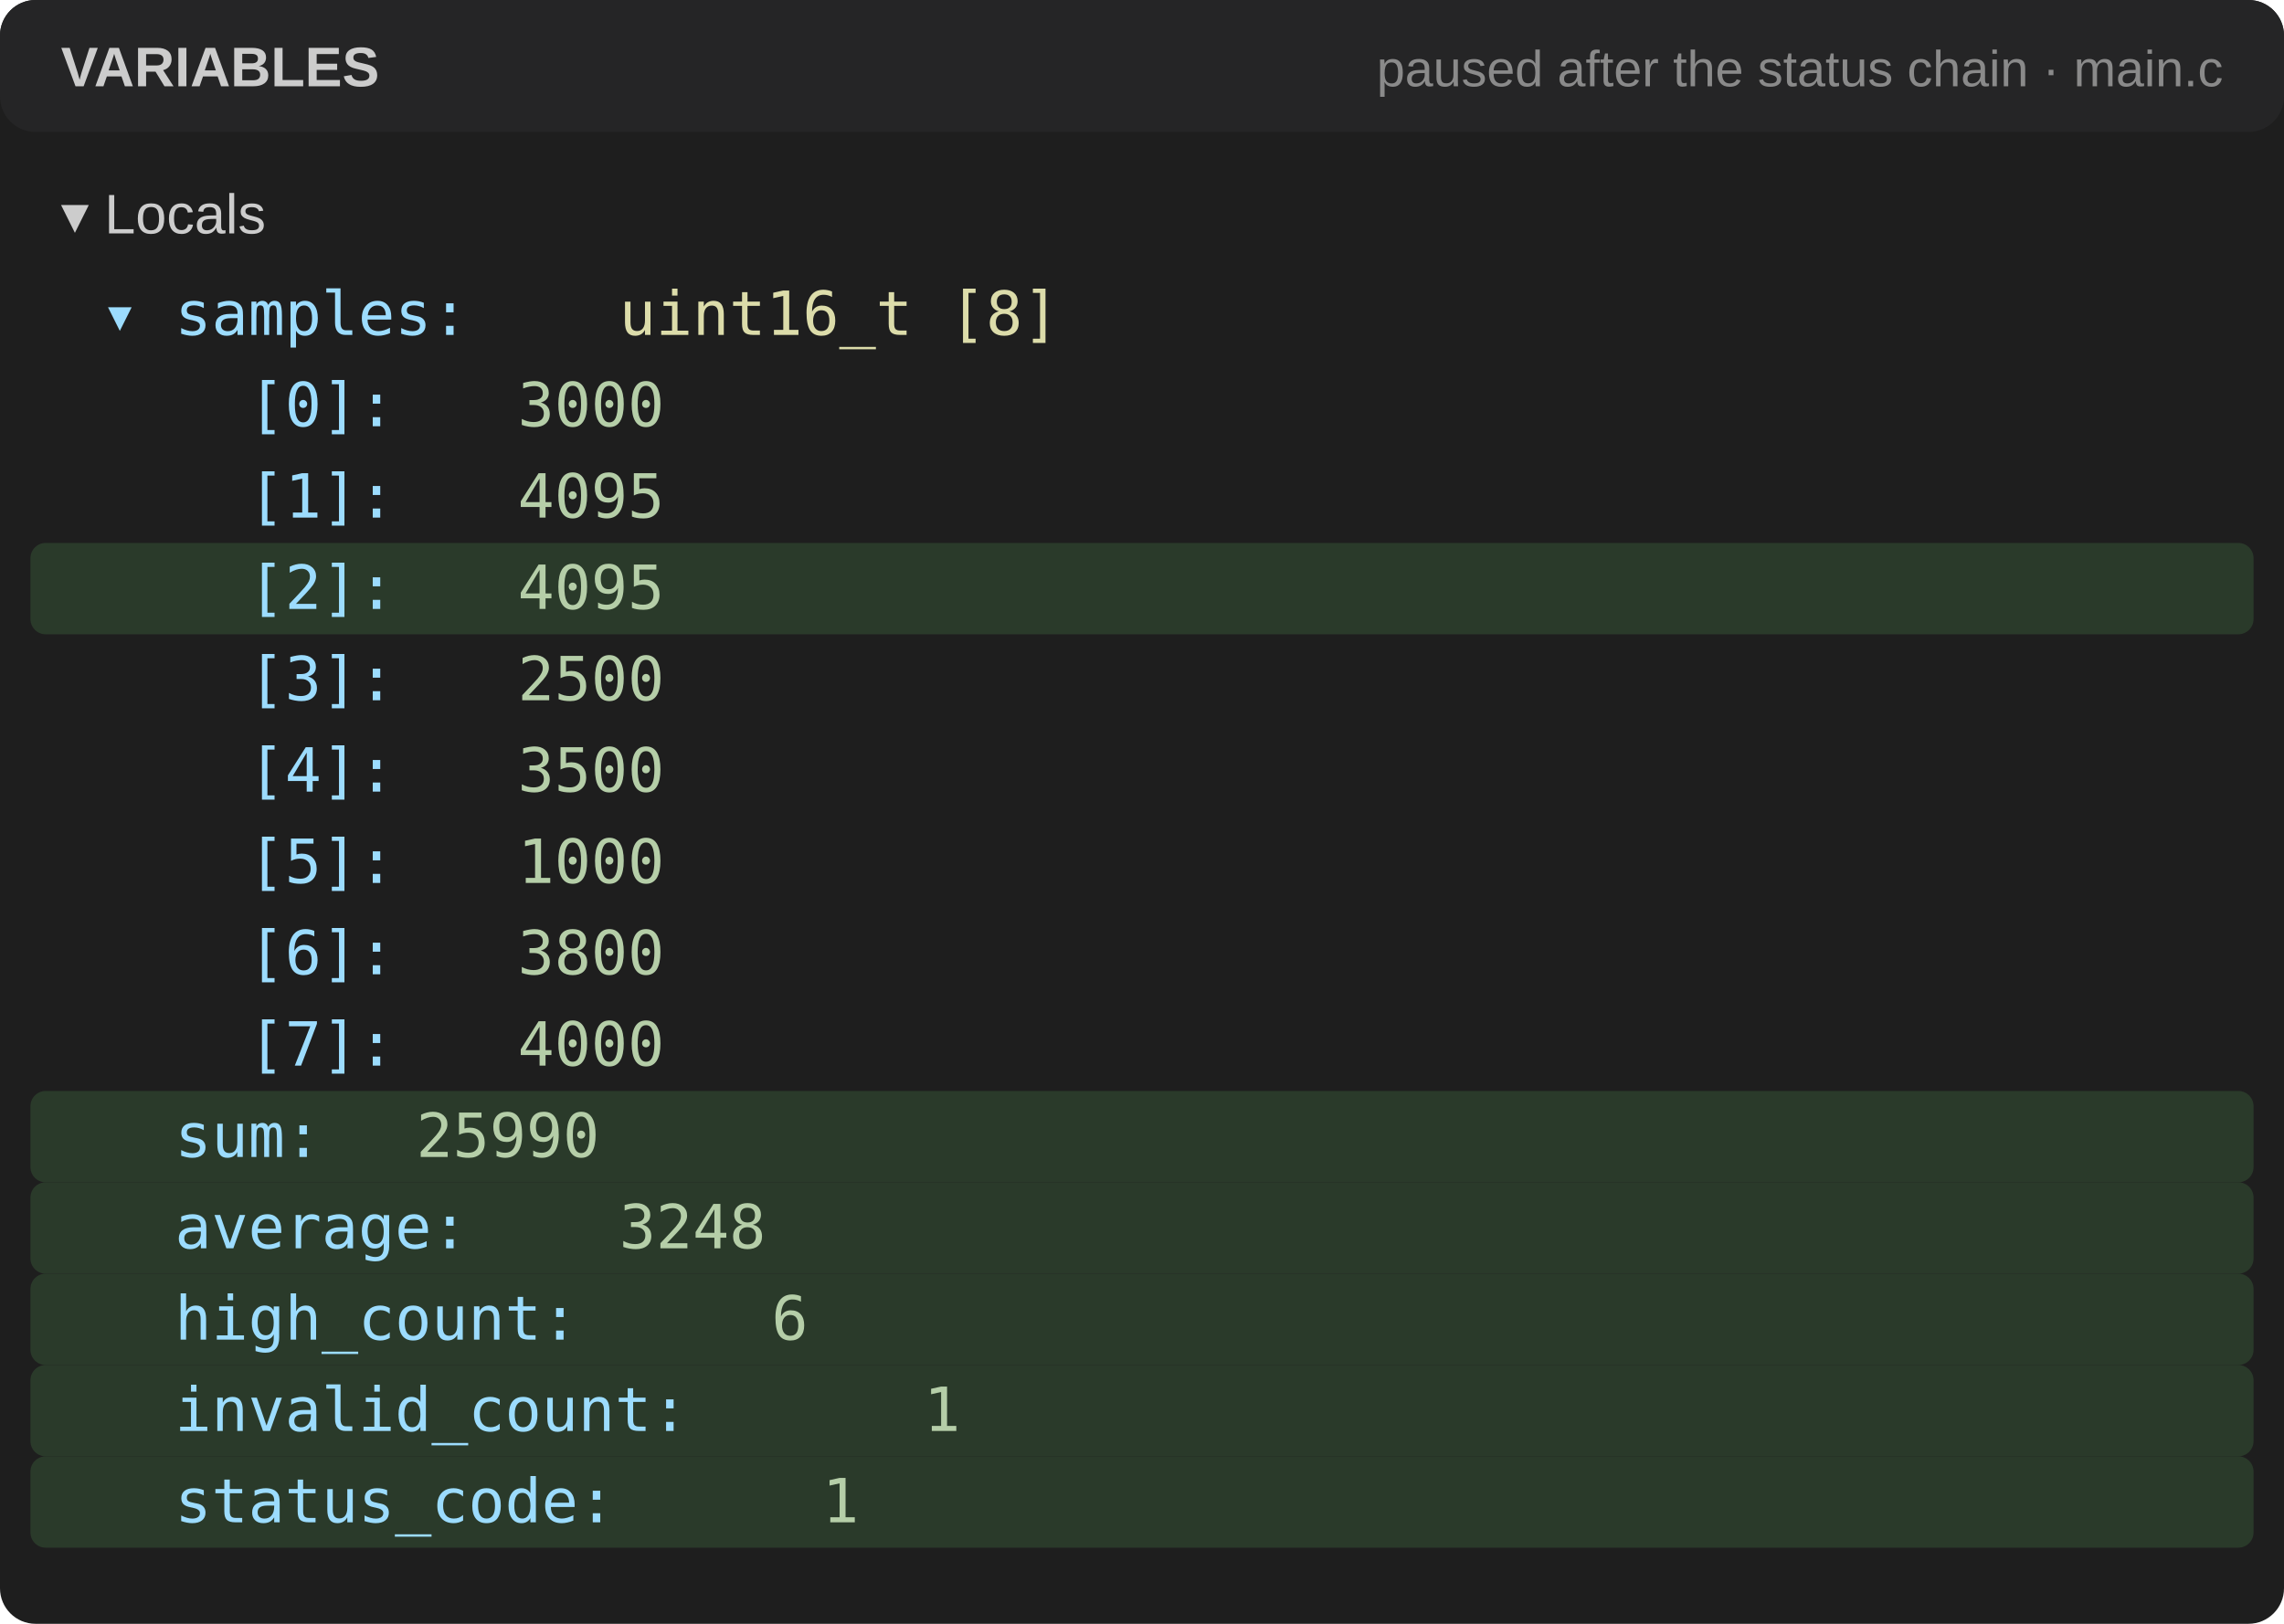
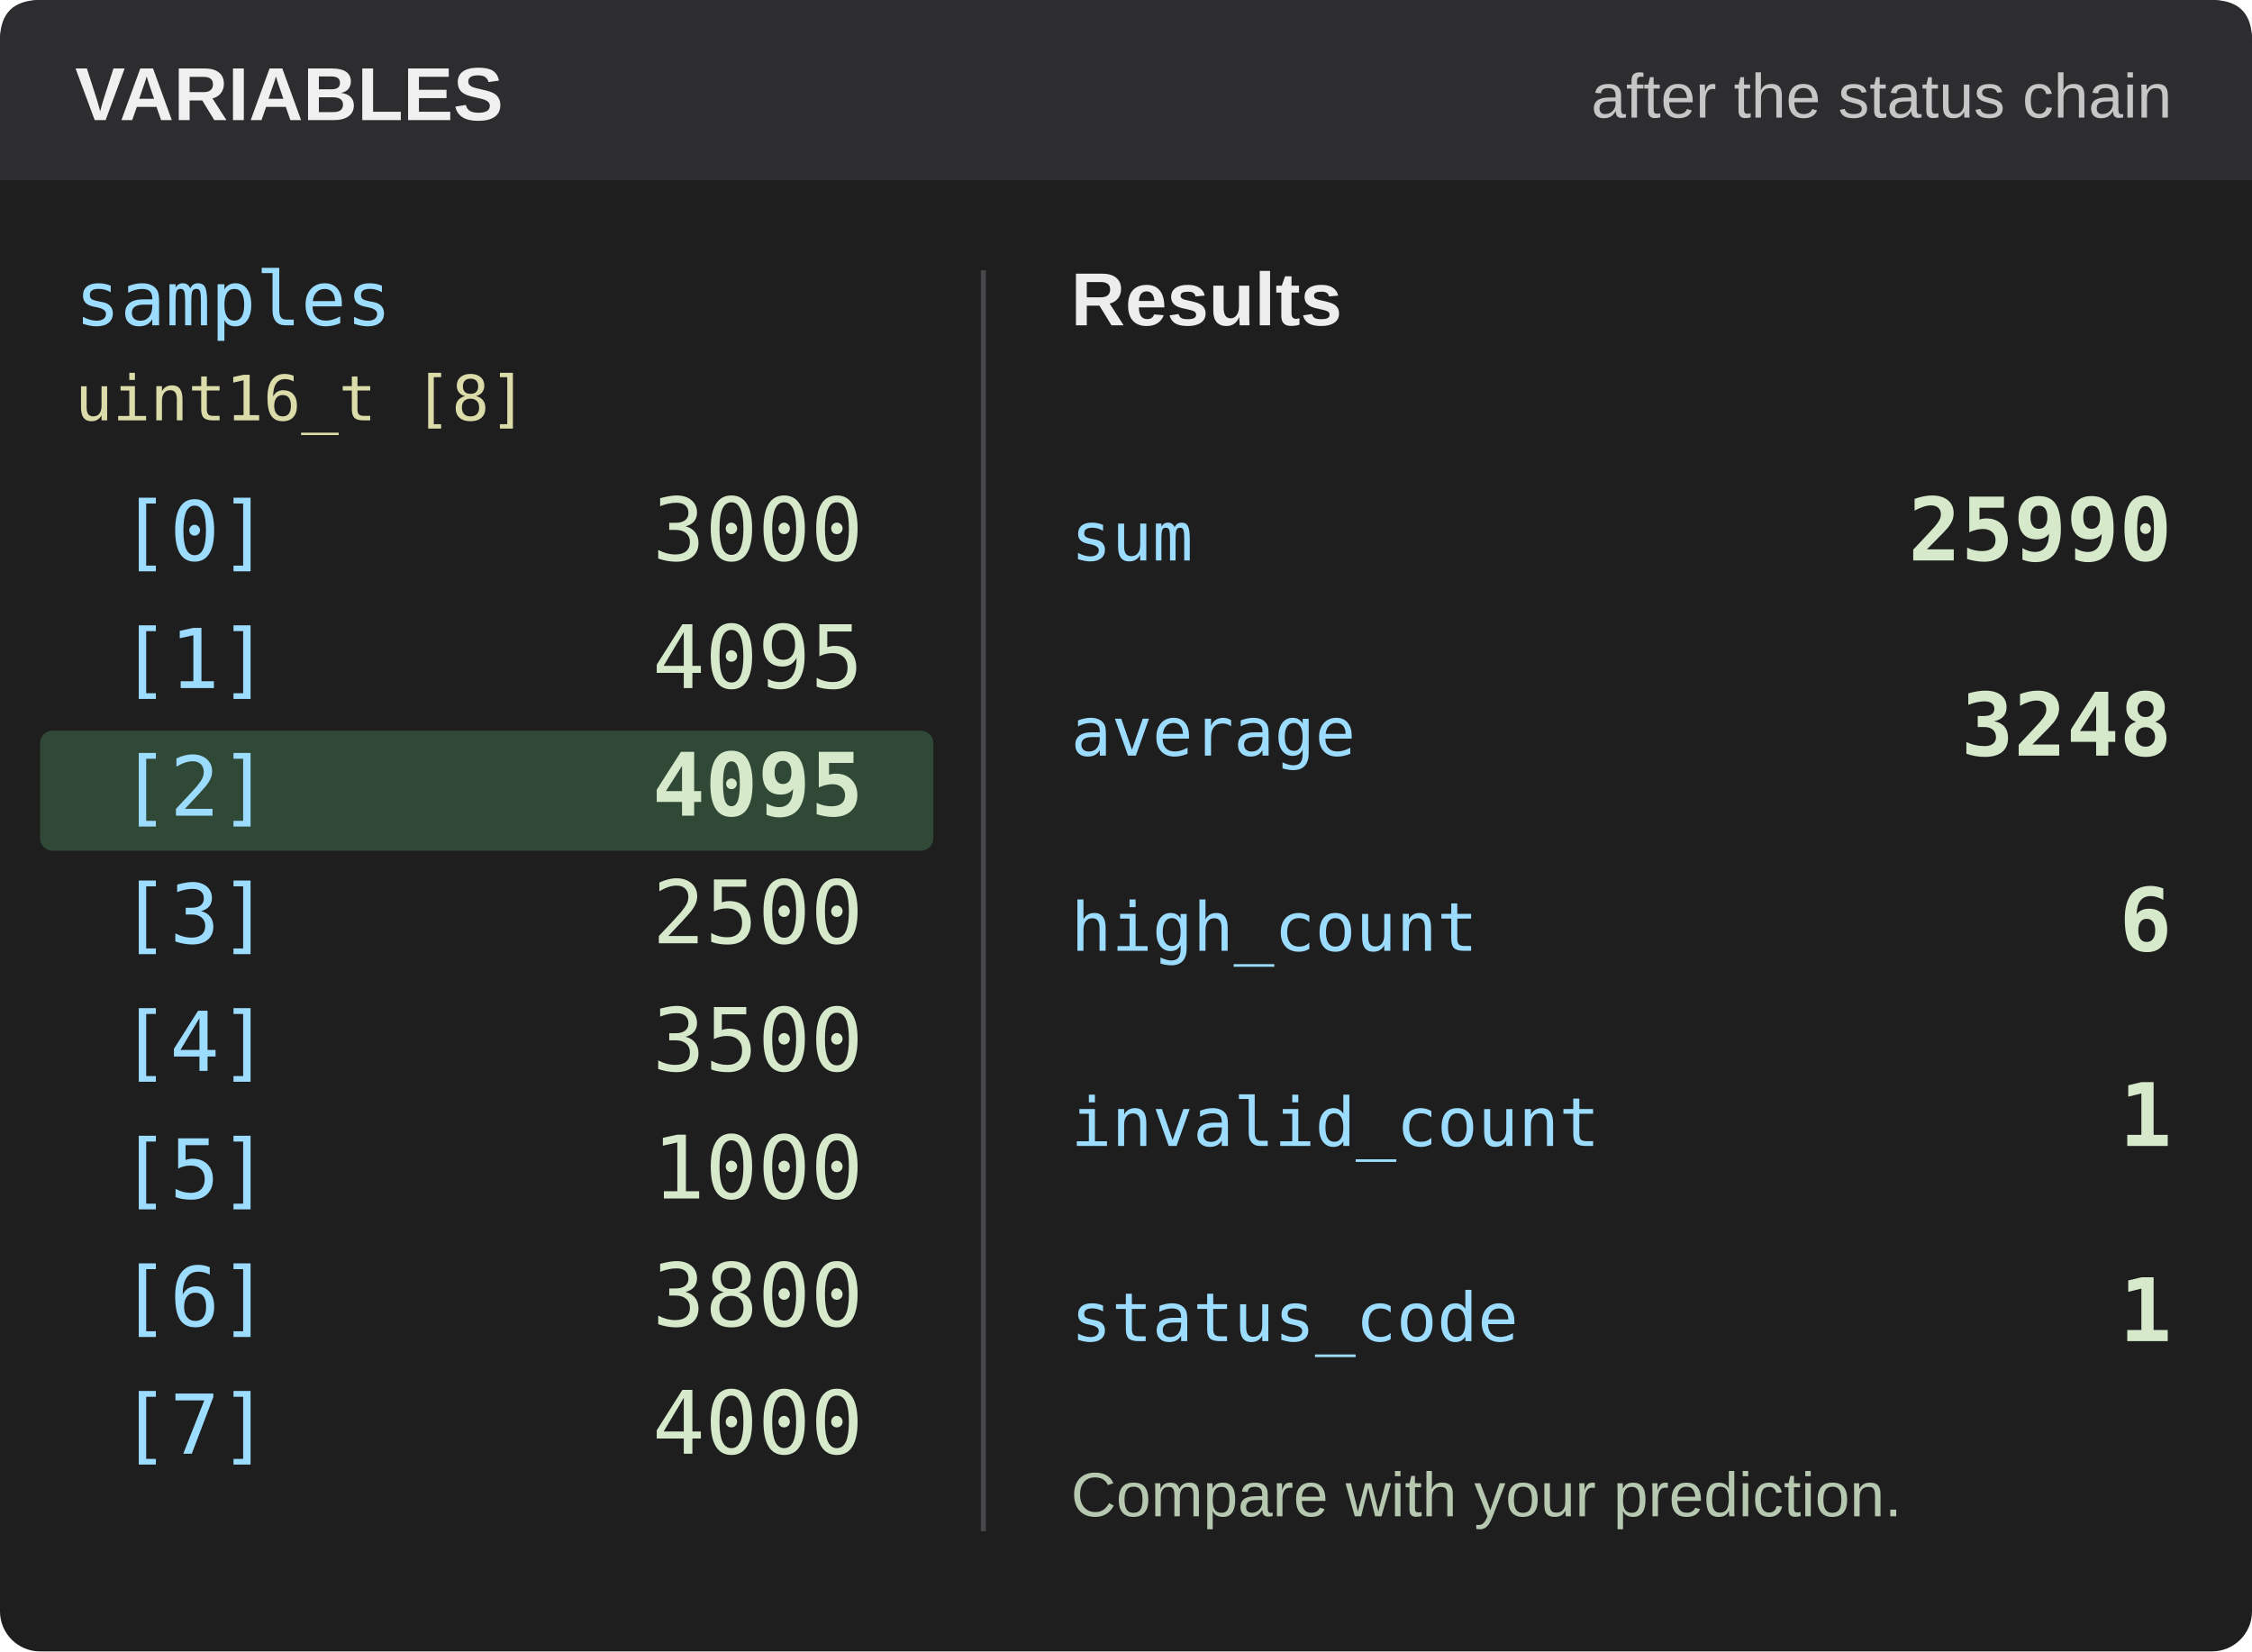
- <svg xmlns="http://www.w3.org/2000/svg" viewBox="0 0 900 640" font-family="ui-monospace,Menlo,Consolas,monospace">
-   <rect x="0" y="0" width="900" height="640" rx="14" fill="#1e1e1e" />
-   <rect x="0" y="0" width="900" height="52" rx="14" fill="#252526" />
-   <text x="24" y="34" font-size="22" font-weight="700" fill="#cccccc" font-family="Quicksand,Arial,sans-serif">VARIABLES</text>
-   <text x="876" y="34" text-anchor="end" font-size="20" fill="#8a8a8a" font-family="Quicksand,Arial,sans-serif">paused after the status chain · main.c</text>
-   <text x="24" y="92" font-size="22" fill="#cccccc" font-family="Quicksand,Arial,sans-serif">▾ Locals</text>
-   <text x="40" y="132" font-size="24" fill="#9cdcfe" xml:space="preserve">▾ samples:</text>
-   <text x="244" y="132" font-size="24" fill="#dcdcaa">uint16_t [8]</text>
-   <text x="40" y="168" font-size="24" fill="#9cdcfe" xml:space="preserve">    [0]:</text>
-   <text x="204" y="168" font-size="24" fill="#b5cea8">3000</text>
-   <text x="40" y="204" font-size="24" fill="#9cdcfe" xml:space="preserve">    [1]:</text>
-   <text x="204" y="204" font-size="24" fill="#b5cea8">4095</text>
-   <rect x="12" y="214" width="876" height="36" rx="6" fill="#2a3a2a" />
-   <text x="40" y="240" font-size="24" fill="#9cdcfe" xml:space="preserve">    [2]:</text>
-   <text x="204" y="240" font-size="24" fill="#b5cea8">4095</text>
-   <text x="40" y="276" font-size="24" fill="#9cdcfe" xml:space="preserve">    [3]:</text>
-   <text x="204" y="276" font-size="24" fill="#b5cea8">2500</text>
-   <text x="40" y="312" font-size="24" fill="#9cdcfe" xml:space="preserve">    [4]:</text>
-   <text x="204" y="312" font-size="24" fill="#b5cea8">3500</text>
-   <text x="40" y="348" font-size="24" fill="#9cdcfe" xml:space="preserve">    [5]:</text>
-   <text x="204" y="348" font-size="24" fill="#b5cea8">1000</text>
-   <text x="40" y="384" font-size="24" fill="#9cdcfe" xml:space="preserve">    [6]:</text>
-   <text x="204" y="384" font-size="24" fill="#b5cea8">3800</text>
-   <text x="40" y="420" font-size="24" fill="#9cdcfe" xml:space="preserve">    [7]:</text>
-   <text x="204" y="420" font-size="24" fill="#b5cea8">4000</text>
-   <rect x="12" y="430" width="876" height="36" rx="6" fill="#2a3a2a" />
-   <text x="40" y="456" font-size="24" fill="#9cdcfe" xml:space="preserve">  sum:</text>
-   <text x="164" y="456" font-size="24" fill="#b5cea8">25990</text>
-   <rect x="12" y="466" width="876" height="36" rx="6" fill="#2a3a2a" />
-   <text x="40" y="492" font-size="24" fill="#9cdcfe" xml:space="preserve">  average:</text>
-   <text x="244" y="492" font-size="24" fill="#b5cea8">3248</text>
-   <rect x="12" y="502" width="876" height="36" rx="6" fill="#2a3a2a" />
-   <text x="40" y="528" font-size="24" fill="#9cdcfe" xml:space="preserve">  high_count:</text>
-   <text x="304" y="528" font-size="24" fill="#b5cea8">6</text>
-   <rect x="12" y="538" width="876" height="36" rx="6" fill="#2a3a2a" />
-   <text x="40" y="564" font-size="24" fill="#9cdcfe" xml:space="preserve">  invalid_count:</text>
-   <text x="364" y="564" font-size="24" fill="#b5cea8">1</text>
-   <rect x="12" y="574" width="876" height="36" rx="6" fill="#2a3a2a" />
-   <text x="40" y="600" font-size="24" fill="#9cdcfe" xml:space="preserve">  status_code:</text>
-   <text x="324" y="600" font-size="24" fill="#b5cea8">1</text>
+ <svg xmlns="http://www.w3.org/2000/svg" viewBox="0 0 900 660" role="img" aria-labelledby="title desc" font-family="ui-monospace,Menlo,Consolas,monospace">
+   <rect width="900" height="660" rx="16" fill="#1e1e1e" />
+   <path d="M16 0H884Q900 0 900 16V72H0V16Q0 0 16 0" fill="#2d2d30" />
+   <text x="30" y="48" font-size="30" font-weight="700" fill="#f0f0f0" font-family="Quicksand,Arial,sans-serif">VARIABLES</text>
+   <text x="868" y="47" text-anchor="end" font-size="25" fill="#c6c6c6" font-family="Quicksand,Arial,sans-serif">after the status chain</text>
+   <text x="30" y="130" font-size="30" fill="#9cdcfe">samples</text>
+   <text x="30" y="168" font-size="25" fill="#dcdcaa">uint16_t [8]</text>
+   <path d="M393 108V612" stroke="#48484b" stroke-width="2" />
+   <rect x="16" y="292" width="357" height="48" rx="5" fill="#304936" />
+   <g font-size="33" fill="#9cdcfe">
+     <text x="48" y="224">[0]</text>
+     <text x="48" y="275">[1]</text>
+     <text x="48" y="326">[2]</text>
+     <text x="48" y="377">[3]</text>
+     <text x="48" y="428">[4]</text>
+     <text x="48" y="479">[5]</text>
+     <text x="48" y="530">[6]</text>
+     <text x="48" y="581">[7]</text>
+   </g>
+   <g font-size="35" fill="#d6eacb" text-anchor="end">
+     <text x="345" y="224">3000</text>
+     <text x="345" y="275">4095</text>
+     <text x="345" y="326" font-weight="700">4095</text>
+     <text x="345" y="377">2500</text>
+     <text x="345" y="428">3500</text>
+     <text x="345" y="479">1000</text>
+     <text x="345" y="530">3800</text>
+     <text x="345" y="581">4000</text>
+   </g>
+   <text x="428" y="130" font-size="30" fill="#ededed" font-family="Quicksand,Arial,sans-serif" font-weight="700">Results</text>
+   <g font-size="27" fill="#9cdcfe">
+     <text x="428" y="224">sum</text>
+     <text x="428" y="302">average</text>
+     <text x="428" y="380">high_count</text>
+     <text x="428" y="458">invalid_count</text>
+     <text x="428" y="536">status_code</text>
+   </g>
+   <g font-size="35" fill="#d6eacb" font-weight="700" text-anchor="end">
+     <text x="868" y="224">25990</text>
+     <text x="868" y="302">3248</text>
+     <text x="868" y="380">6</text>
+     <text x="868" y="458">1</text>
+     <text x="868" y="536">1</text>
+   </g>
+   <text x="428" y="606" font-size="25" fill="#b6c8b0" font-family="Quicksand,Arial,sans-serif">Compare with your prediction.</text>
</svg>
